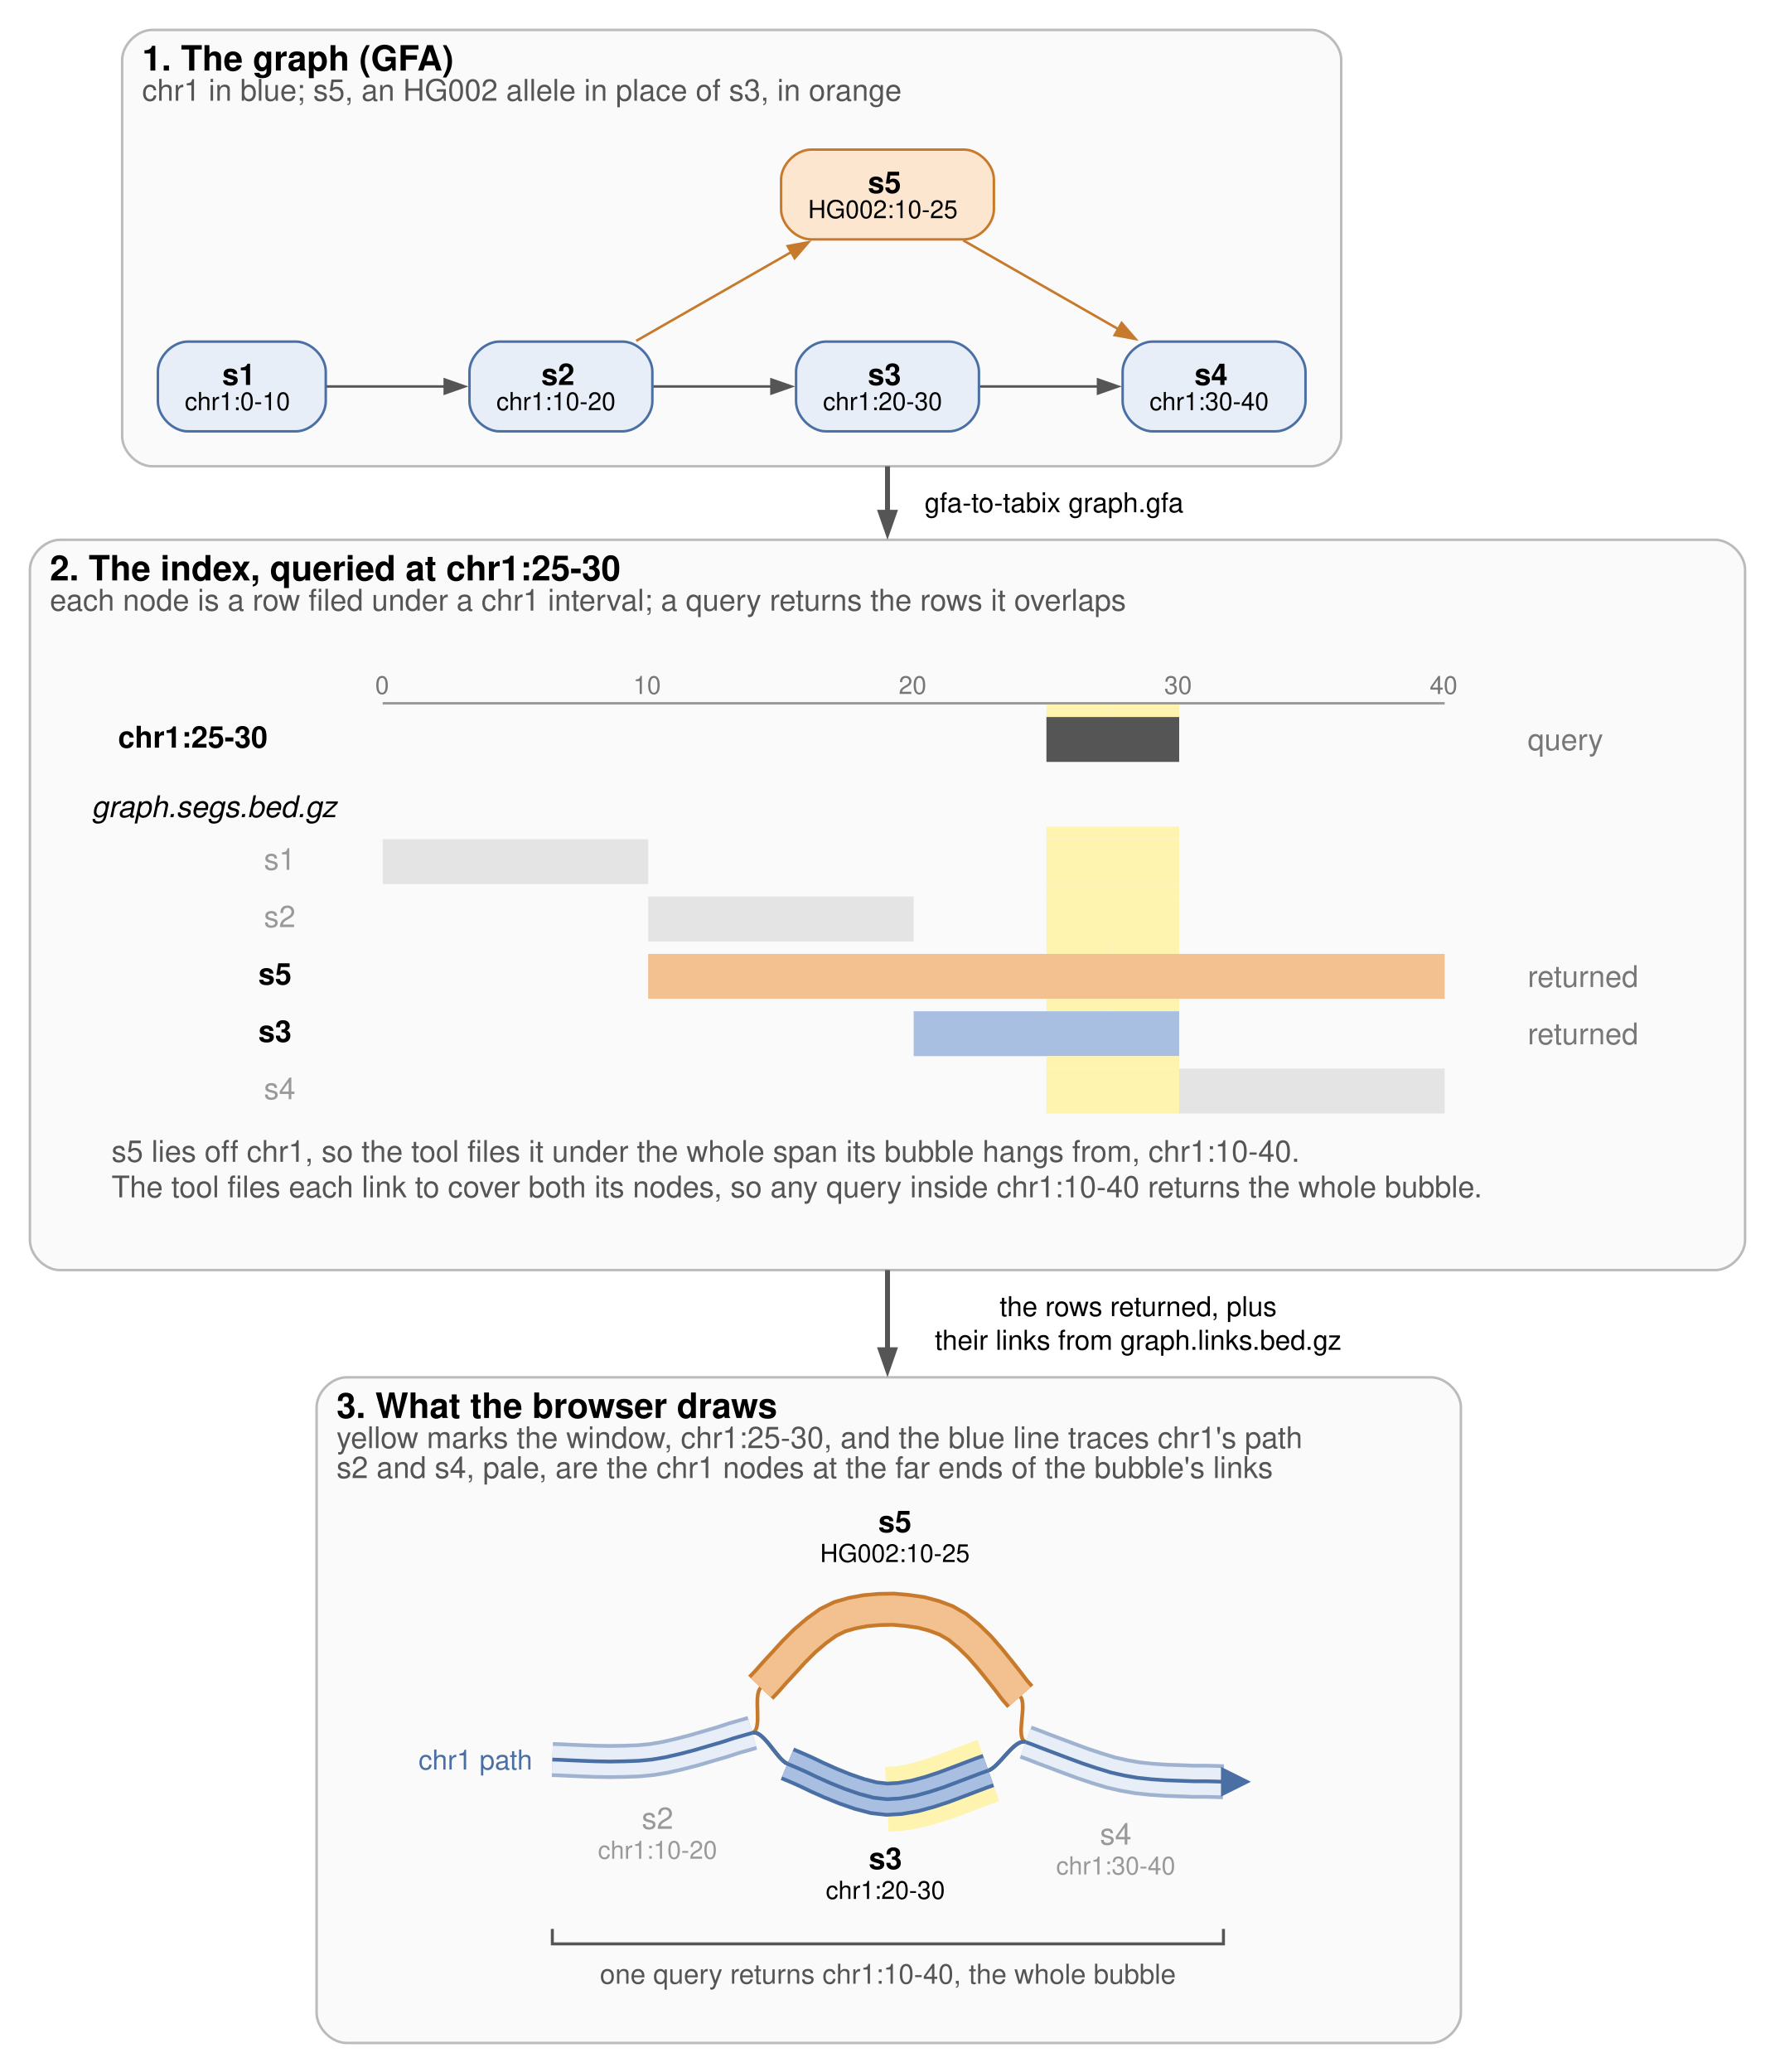
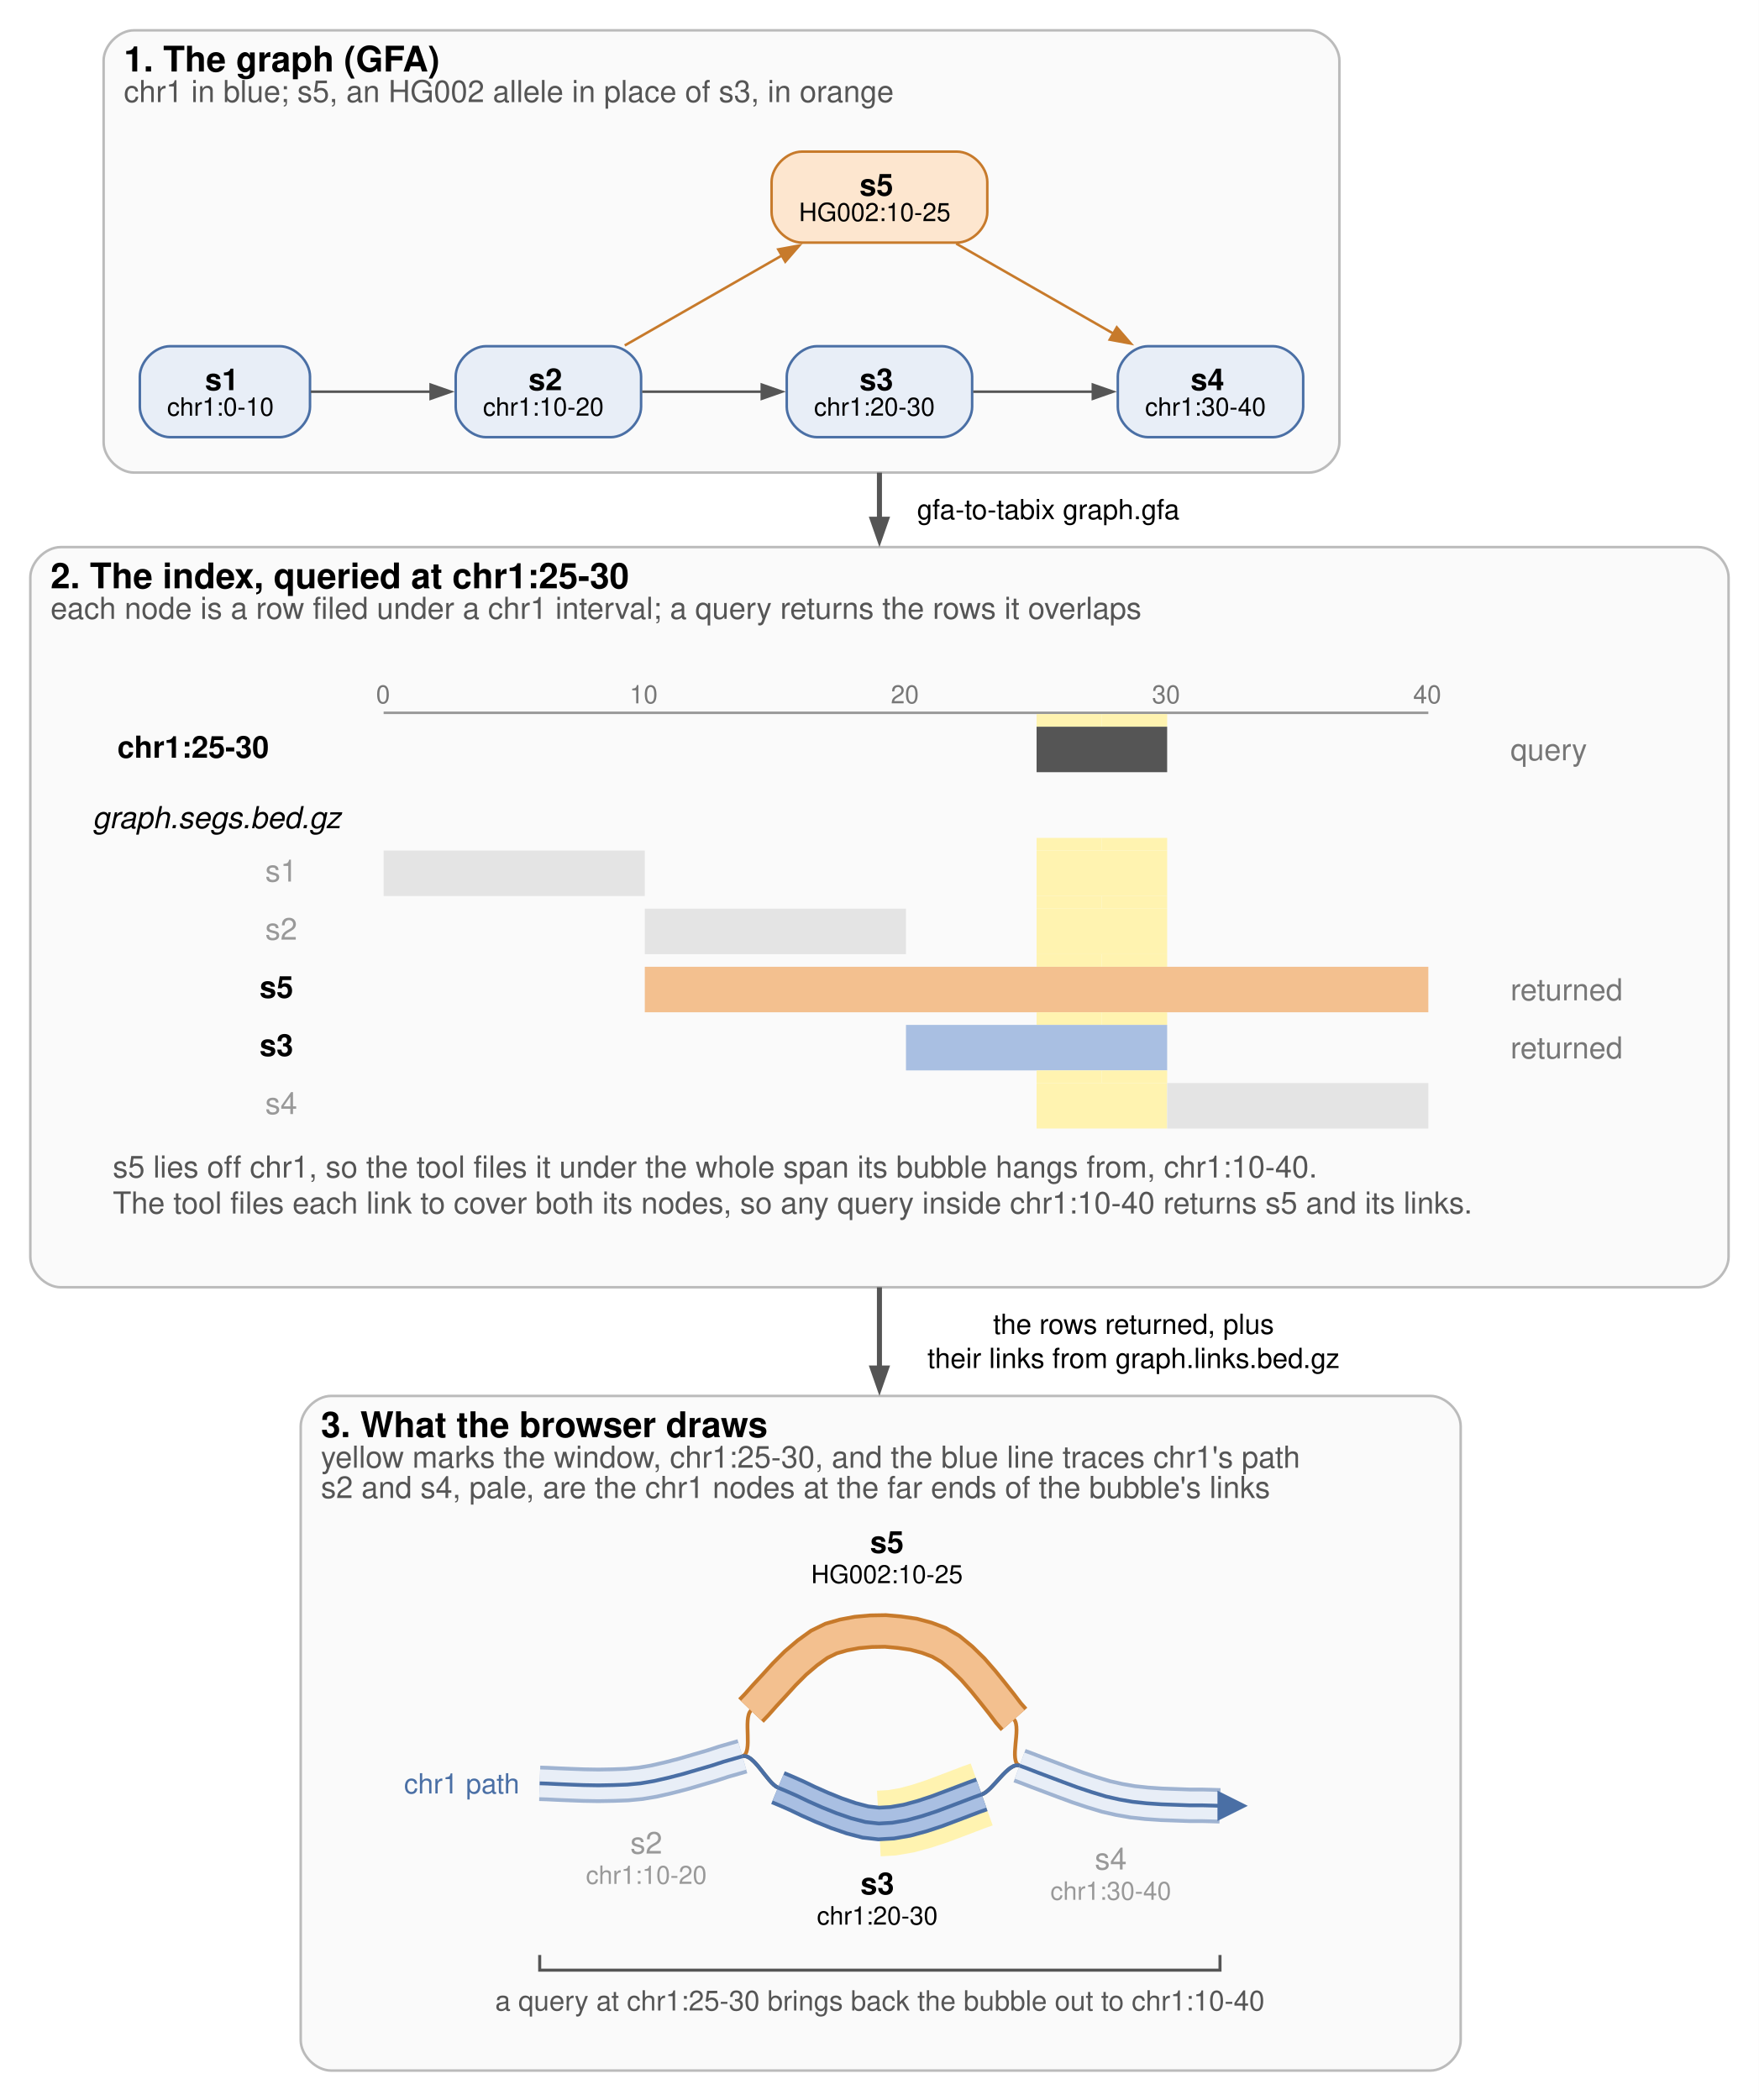
- <svg xmlns="http://www.w3.org/2000/svg" width="712pt" height="831pt" viewBox="0.00 0.00 712.00 831.00">
+ <svg xmlns="http://www.w3.org/2000/svg" width="696pt" height="831pt" viewBox="0.00 0.00 696.00 831.00">
  <g id="graph0" class="graph" transform="scale(1 1) rotate(0) translate(4 827.35)">
-     <polygon fill="white" stroke="none" points="-4,4 -4,-827.35 708,-827.35 708,4 -4,4" />
+     <polygon fill="white" stroke="none" points="-4,4 -4,-827.35 692,-827.35 692,4 -4,4" />
    <g id="clust2" class="cluster">
-       <path fill="#fafafa" stroke="#bbbbbb" d="M57,-640.35C57,-640.35 522,-640.35 522,-640.35 528,-640.35 534,-646.35 534,-652.35 534,-652.35 534,-803.35 534,-803.35 534,-809.35 528,-815.35 522,-815.35 522,-815.35 57,-815.35 57,-815.35 51,-815.35 45,-809.35 45,-803.35 45,-803.35 45,-652.35 45,-652.35 45,-646.35 51,-640.35 57,-640.35" />
-       <text xml:space="preserve" text-anchor="start" x="53" y="-799.05" font-family="Helvetica,sans-Serif" font-weight="bold" font-size="14.00">1. The graph (GFA)</text>
-       <text xml:space="preserve" text-anchor="start" x="53" y="-786.95" font-family="Helvetica,sans-Serif" font-size="12.00" fill="#555555">chr1 in blue; s5, an HG002 allele in place of s3, in orange</text>
+       <path fill="#fafafa" stroke="#bbbbbb" d="M49,-640.35C49,-640.35 514,-640.35 514,-640.35 520,-640.35 526,-646.35 526,-652.35 526,-652.35 526,-803.35 526,-803.35 526,-809.35 520,-815.35 514,-815.35 514,-815.35 49,-815.35 49,-815.35 43,-815.35 37,-809.35 37,-803.35 37,-803.35 37,-652.35 37,-652.35 37,-646.35 43,-640.35 49,-640.35" />
+       <text xml:space="preserve" text-anchor="start" x="45" y="-799.05" font-family="Helvetica,sans-Serif" font-weight="bold" font-size="14.00">1. The graph (GFA)</text>
+       <text xml:space="preserve" text-anchor="start" x="45" y="-786.95" font-family="Helvetica,sans-Serif" font-size="12.00" fill="#555555">chr1 in blue; s5, an HG002 allele in place of s3, in orange</text>
    </g>
    <g id="clust4" class="cluster">
-       <path fill="#fafafa" stroke="#bbbbbb" d="M20,-317.96C20,-317.96 684,-317.96 684,-317.96 690,-317.96 696,-323.96 696,-329.96 696,-329.96 696,-598.85 696,-598.85 696,-604.85 690,-610.85 684,-610.85 684,-610.85 20,-610.85 20,-610.85 14,-610.85 8,-604.85 8,-598.85 8,-598.85 8,-329.96 8,-329.96 8,-323.96 14,-317.96 20,-317.96" />
+       <path fill="#fafafa" stroke="#bbbbbb" d="M20,-317.96C20,-317.96 668,-317.96 668,-317.96 674,-317.96 680,-323.96 680,-329.96 680,-329.96 680,-598.85 680,-598.85 680,-604.85 674,-610.85 668,-610.85 668,-610.85 20,-610.85 20,-610.85 14,-610.85 8,-604.85 8,-598.85 8,-598.85 8,-329.96 8,-329.96 8,-323.96 14,-317.96 20,-317.96" />
      <text xml:space="preserve" text-anchor="start" x="16" y="-594.55" font-family="Helvetica,sans-Serif" font-weight="bold" font-size="14.00">2. The index, queried at chr1:25-30</text>
      <text xml:space="preserve" text-anchor="start" x="16" y="-582.45" font-family="Helvetica,sans-Serif" font-size="12.00" fill="#555555">each node is a row filed under a chr1 interval; a query returns the rows it overlaps</text>
    </g>
    <g id="clust5" class="cluster">
-       <path fill="#fafafa" stroke="#bbbbbb" d="M135,-8C135,-8 570,-8 570,-8 576,-8 582,-14 582,-20 582,-20 582,-262.96 582,-262.96 582,-268.96 576,-274.96 570,-274.96 570,-274.96 135,-274.96 135,-274.96 129,-274.96 123,-268.96 123,-262.96 123,-262.96 123,-20 123,-20 123,-14 129,-8 135,-8" />
-       <text xml:space="preserve" text-anchor="start" x="131" y="-258.66" font-family="Helvetica,sans-Serif" font-weight="bold" font-size="14.00">3. What the browser draws</text>
-       <text xml:space="preserve" text-anchor="start" x="131" y="-246.56" font-family="Helvetica,sans-Serif" font-size="12.00" fill="#555555">yellow marks the window, chr1:25-30, and the blue line traces chr1's path</text>
-       <text xml:space="preserve" text-anchor="start" x="131" y="-234.56" font-family="Helvetica,sans-Serif" font-size="12.00" fill="#555555">s2 and s4, pale, are the chr1 nodes at the far ends of the bubble's links</text>
+       <path fill="#fafafa" stroke="#bbbbbb" d="M127,-8C127,-8 562,-8 562,-8 568,-8 574,-14 574,-20 574,-20 574,-262.96 574,-262.96 574,-268.96 568,-274.96 562,-274.96 562,-274.96 127,-274.96 127,-274.96 121,-274.96 115,-268.96 115,-262.96 115,-262.96 115,-20 115,-20 115,-14 121,-8 127,-8" />
+       <text xml:space="preserve" text-anchor="start" x="123" y="-258.66" font-family="Helvetica,sans-Serif" font-weight="bold" font-size="14.00">3. What the browser draws</text>
+       <text xml:space="preserve" text-anchor="start" x="123" y="-246.56" font-family="Helvetica,sans-Serif" font-size="12.00" fill="#555555">yellow marks the window, chr1:25-30, and the blue line traces chr1's path</text>
+       <text xml:space="preserve" text-anchor="start" x="123" y="-234.56" font-family="Helvetica,sans-Serif" font-size="12.00" fill="#555555">s2 and s4, pale, are the chr1 nodes at the far ends of the bubble's links</text>
    </g>
    <g id="node1" class="node">
-       <path fill="#e8eef7" stroke="#4a6fa5" d="M114.67,-690.35C114.67,-690.35 71.33,-690.35 71.33,-690.35 65.33,-690.35 59.33,-684.35 59.33,-678.35 59.33,-678.35 59.33,-666.35 59.33,-666.35 59.33,-660.35 65.33,-654.35 71.33,-654.35 71.33,-654.35 114.67,-654.35 114.67,-654.35 120.67,-654.35 126.67,-660.35 126.67,-666.35 126.67,-666.35 126.67,-678.35 126.67,-678.35 126.67,-684.35 120.67,-690.35 114.67,-690.35" />
-       <text xml:space="preserve" text-anchor="start" x="85.12" y="-672.95" font-family="Helvetica,sans-Serif" font-weight="bold" font-size="12.00">s1</text>
-       <text xml:space="preserve" text-anchor="start" x="70.12" y="-662.85" font-family="Helvetica,sans-Serif" font-size="10.00">chr1:0-10</text>
+       <path fill="#e8eef7" stroke="#4a6fa5" d="M106.67,-690.35C106.67,-690.35 63.33,-690.35 63.33,-690.35 57.33,-690.35 51.33,-684.35 51.33,-678.35 51.33,-678.35 51.33,-666.35 51.33,-666.35 51.33,-660.35 57.33,-654.35 63.33,-654.35 63.33,-654.35 106.67,-654.35 106.67,-654.35 112.67,-654.35 118.67,-660.35 118.67,-666.35 118.67,-666.35 118.67,-678.35 118.67,-678.35 118.67,-684.35 112.67,-690.35 106.67,-690.35" />
+       <text xml:space="preserve" text-anchor="start" x="77.12" y="-672.95" font-family="Helvetica,sans-Serif" font-weight="bold" font-size="12.00">s1</text>
+       <text xml:space="preserve" text-anchor="start" x="62.12" y="-662.85" font-family="Helvetica,sans-Serif" font-size="10.00">chr1:0-10</text>
    </g>
    <g id="node2" class="node">
-       <path fill="#e8eef7" stroke="#4a6fa5" d="M245.68,-690.35C245.68,-690.35 196.32,-690.35 196.32,-690.35 190.32,-690.35 184.32,-684.35 184.32,-678.35 184.32,-678.35 184.32,-666.35 184.32,-666.35 184.32,-660.35 190.32,-654.35 196.32,-654.35 196.32,-654.35 245.68,-654.35 245.68,-654.35 251.68,-654.35 257.68,-660.35 257.68,-666.35 257.68,-666.35 257.68,-678.35 257.68,-678.35 257.68,-684.35 251.68,-690.35 245.68,-690.35" />
-       <text xml:space="preserve" text-anchor="start" x="213.12" y="-672.95" font-family="Helvetica,sans-Serif" font-weight="bold" font-size="12.00">s2</text>
-       <text xml:space="preserve" text-anchor="start" x="195.12" y="-662.85" font-family="Helvetica,sans-Serif" font-size="10.00">chr1:10-20</text>
+       <path fill="#e8eef7" stroke="#4a6fa5" d="M237.68,-690.35C237.68,-690.35 188.32,-690.35 188.32,-690.35 182.32,-690.35 176.32,-684.35 176.32,-678.35 176.32,-678.35 176.32,-666.35 176.32,-666.35 176.32,-660.35 182.32,-654.35 188.32,-654.35 188.32,-654.35 237.68,-654.35 237.68,-654.35 243.68,-654.35 249.68,-660.35 249.68,-666.35 249.68,-666.35 249.68,-678.35 249.68,-678.35 249.68,-684.35 243.68,-690.35 237.68,-690.35" />
+       <text xml:space="preserve" text-anchor="start" x="205.12" y="-672.95" font-family="Helvetica,sans-Serif" font-weight="bold" font-size="12.00">s2</text>
+       <text xml:space="preserve" text-anchor="start" x="187.12" y="-662.85" font-family="Helvetica,sans-Serif" font-size="10.00">chr1:10-20</text>
    </g>
    <g id="edge1" class="edge">
-       <path fill="none" stroke="#555555" d="M127,-672.35C142.86,-672.35 158.72,-672.35 174.58,-672.35" />
-       <polygon fill="#555555" stroke="#555555" points="174.4,-675.15 182.4,-672.35 174.4,-669.55 174.4,-675.15" />
+       <path fill="none" stroke="#555555" d="M119,-672.35C134.86,-672.35 150.72,-672.35 166.58,-672.35" />
+       <polygon fill="#555555" stroke="#555555" points="166.4,-675.15 174.4,-672.35 166.4,-669.55 166.4,-675.15" />
    </g>
    <g id="node3" class="node">
-       <path fill="#e8eef7" stroke="#4a6fa5" d="M376.68,-690.35C376.68,-690.35 327.32,-690.35 327.32,-690.35 321.32,-690.35 315.32,-684.35 315.32,-678.35 315.32,-678.35 315.32,-666.35 315.32,-666.35 315.32,-660.35 321.32,-654.35 327.32,-654.35 327.32,-654.35 376.68,-654.35 376.68,-654.35 382.68,-654.35 388.68,-660.35 388.68,-666.35 388.68,-666.35 388.68,-678.35 388.68,-678.35 388.68,-684.35 382.68,-690.35 376.68,-690.35" />
-       <text xml:space="preserve" text-anchor="start" x="344.12" y="-672.95" font-family="Helvetica,sans-Serif" font-weight="bold" font-size="12.00">s3</text>
-       <text xml:space="preserve" text-anchor="start" x="326.12" y="-662.85" font-family="Helvetica,sans-Serif" font-size="10.00">chr1:20-30</text>
+       <path fill="#e8eef7" stroke="#4a6fa5" d="M368.68,-690.35C368.68,-690.35 319.32,-690.35 319.32,-690.35 313.32,-690.35 307.32,-684.35 307.32,-678.35 307.32,-678.35 307.32,-666.35 307.32,-666.35 307.32,-660.35 313.32,-654.35 319.32,-654.35 319.32,-654.35 368.68,-654.35 368.68,-654.35 374.68,-654.35 380.68,-660.35 380.68,-666.35 380.68,-666.35 380.68,-678.35 380.68,-678.35 380.68,-684.35 374.68,-690.35 368.68,-690.35" />
+       <text xml:space="preserve" text-anchor="start" x="336.12" y="-672.95" font-family="Helvetica,sans-Serif" font-weight="bold" font-size="12.00">s3</text>
+       <text xml:space="preserve" text-anchor="start" x="318.12" y="-662.85" font-family="Helvetica,sans-Serif" font-size="10.00">chr1:20-30</text>
    </g>
    <g id="edge2" class="edge">
-       <path fill="none" stroke="#555555" d="M258.1,-672.35C273.94,-672.35 289.78,-672.35 305.63,-672.35" />
-       <polygon fill="#555555" stroke="#555555" points="305.44,-675.15 313.44,-672.35 305.44,-669.55 305.44,-675.15" />
+       <path fill="none" stroke="#555555" d="M250.1,-672.35C265.94,-672.35 281.78,-672.35 297.63,-672.35" />
+       <polygon fill="#555555" stroke="#555555" points="297.44,-675.15 305.44,-672.35 297.44,-669.55 297.44,-675.15" />
    </g>
    <g id="node5" class="node">
-       <path fill="#fde6cf" stroke="#c77a2b" d="M382.68,-767.35C382.68,-767.35 321.32,-767.35 321.32,-767.35 315.32,-767.35 309.32,-761.35 309.32,-755.35 309.32,-755.35 309.32,-743.35 309.32,-743.35 309.32,-737.35 315.32,-731.35 321.32,-731.35 321.32,-731.35 382.68,-731.35 382.68,-731.35 388.68,-731.35 394.68,-737.35 394.68,-743.35 394.68,-743.35 394.68,-755.35 394.68,-755.35 394.68,-761.35 388.68,-767.35 382.68,-767.35" />
-       <text xml:space="preserve" text-anchor="start" x="344.12" y="-749.95" font-family="Helvetica,sans-Serif" font-weight="bold" font-size="12.00">s5</text>
-       <text xml:space="preserve" text-anchor="start" x="320.12" y="-739.85" font-family="Helvetica,sans-Serif" font-size="10.00">HG002:10-25</text>
+       <path fill="#fde6cf" stroke="#c77a2b" d="M374.68,-767.35C374.68,-767.35 313.32,-767.35 313.32,-767.35 307.32,-767.35 301.32,-761.35 301.32,-755.35 301.32,-755.35 301.32,-743.35 301.32,-743.35 301.32,-737.35 307.32,-731.35 313.32,-731.35 313.32,-731.35 374.68,-731.35 374.68,-731.35 380.68,-731.35 386.68,-737.35 386.68,-743.35 386.68,-743.35 386.68,-755.35 386.68,-755.35 386.68,-761.35 380.68,-767.35 374.68,-767.35" />
+       <text xml:space="preserve" text-anchor="start" x="336.12" y="-749.95" font-family="Helvetica,sans-Serif" font-weight="bold" font-size="12.00">s5</text>
+       <text xml:space="preserve" text-anchor="start" x="312.12" y="-739.85" font-family="Helvetica,sans-Serif" font-size="10.00">HG002:10-25</text>
    </g>
    <g id="edge3" class="edge">
-       <path fill="none" stroke="#c77a2b" d="M251.22,-690.65C269.7,-701.23 293.54,-714.88 313.38,-726.24" />
-       <polygon fill="#c77a2b" stroke="#c77a2b" points="311.97,-728.66 320.3,-730.2 314.75,-723.8 311.97,-728.66" />
+       <path fill="none" stroke="#c77a2b" d="M243.22,-690.65C261.7,-701.23 285.54,-714.88 305.38,-726.24" />
+       <polygon fill="#c77a2b" stroke="#c77a2b" points="303.97,-728.66 312.3,-730.2 306.75,-723.8 303.97,-728.66" />
    </g>
    <g id="node4" class="node">
-       <path fill="#e8eef7" stroke="#4a6fa5" d="M507.67,-690.35C507.67,-690.35 458.32,-690.35 458.32,-690.35 452.32,-690.35 446.32,-684.35 446.32,-678.35 446.32,-678.35 446.32,-666.35 446.32,-666.35 446.32,-660.35 452.32,-654.35 458.32,-654.35 458.32,-654.35 507.67,-654.35 507.67,-654.35 513.67,-654.35 519.67,-660.35 519.67,-666.35 519.67,-666.35 519.67,-678.35 519.67,-678.35 519.67,-684.35 513.67,-690.35 507.67,-690.35" />
-       <text xml:space="preserve" text-anchor="start" x="475.12" y="-672.95" font-family="Helvetica,sans-Serif" font-weight="bold" font-size="12.00">s4</text>
-       <text xml:space="preserve" text-anchor="start" x="457.12" y="-662.85" font-family="Helvetica,sans-Serif" font-size="10.00">chr1:30-40</text>
+       <path fill="#e8eef7" stroke="#4a6fa5" d="M499.68,-690.35C499.68,-690.35 450.32,-690.35 450.32,-690.35 444.32,-690.35 438.32,-684.35 438.32,-678.35 438.32,-678.35 438.32,-666.35 438.32,-666.35 438.32,-660.35 444.32,-654.35 450.32,-654.35 450.32,-654.35 499.68,-654.35 499.68,-654.35 505.68,-654.35 511.68,-660.35 511.68,-666.35 511.68,-666.35 511.68,-678.35 511.68,-678.35 511.68,-684.35 505.68,-690.35 499.68,-690.35" />
+       <text xml:space="preserve" text-anchor="start" x="467.12" y="-672.95" font-family="Helvetica,sans-Serif" font-weight="bold" font-size="12.00">s4</text>
+       <text xml:space="preserve" text-anchor="start" x="449.12" y="-662.85" font-family="Helvetica,sans-Serif" font-size="10.00">chr1:30-40</text>
    </g>
    <g id="edge4" class="edge">
-       <path fill="none" stroke="#555555" d="M389.1,-672.35C404.94,-672.35 420.78,-672.35 436.63,-672.35" />
-       <polygon fill="#555555" stroke="#555555" points="436.44,-675.15 444.44,-672.35 436.44,-669.55 436.44,-675.15" />
+       <path fill="none" stroke="#555555" d="M381.1,-672.35C396.94,-672.35 412.78,-672.35 428.63,-672.35" />
+       <polygon fill="#555555" stroke="#555555" points="428.44,-675.15 436.44,-672.35 428.44,-669.55 428.44,-675.15" />
    </g>
    <g id="node6" class="node">
-       <text xml:space="preserve" text-anchor="start" x="146.5" y="-549.03" font-family="Helvetica,sans-Serif" font-size="10.00" fill="#777777">0</text>
-       <text xml:space="preserve" text-anchor="start" x="250" y="-549.03" font-family="Helvetica,sans-Serif" font-size="10.00" fill="#777777">10</text>
-       <text xml:space="preserve" text-anchor="start" x="356.5" y="-549.03" font-family="Helvetica,sans-Serif" font-size="10.00" fill="#777777">20</text>
-       <text xml:space="preserve" text-anchor="start" x="463" y="-549.03" font-family="Helvetica,sans-Serif" font-size="10.00" fill="#777777">30</text>
-       <text xml:space="preserve" text-anchor="start" x="569.5" y="-549.03" font-family="Helvetica,sans-Serif" font-size="10.00" fill="#777777">40</text>
-       <polygon fill="#999999" stroke="none" points="149.5,-544.78 149.5,-545.78 575.5,-545.78 575.5,-544.78 149.5,-544.78" />
-       <polygon fill="#fff3b0" stroke="none" points="415.75,-539.78 415.75,-544.78 442.38,-544.78 442.38,-539.78 415.75,-539.78" />
-       <polygon fill="#fff3b0" stroke="none" points="442.38,-539.78 442.38,-544.78 469,-544.78 469,-539.78 442.38,-539.78" />
-       <text xml:space="preserve" text-anchor="start" x="43.38" y="-527.5" font-family="Helvetica,sans-Serif" font-weight="bold" font-size="12.00">chr1:25-30</text>
-       <text xml:space="preserve" text-anchor="start" x="115.38" y="-527.5" font-family="Helvetica,sans-Serif" font-size="12.00">  </text>
-       <polygon fill="#555555" stroke="none" points="415.75,-521.78 415.75,-539.78 469,-539.78 469,-521.78 415.75,-521.78" />
-       <text xml:space="preserve" text-anchor="start" x="602.12" y="-526.5" font-family="Helvetica,sans-Serif" font-size="12.00" fill="#777777">  query</text>
-       <text xml:space="preserve" text-anchor="start" x="32.75" y="-499.63" font-family="Helvetica,sans-Serif" font-style="italic" font-size="12.00">graph.segs.bed.gz</text>
-       <polygon fill="#fff3b0" stroke="none" points="415.75,-490.78 415.75,-495.78 442.38,-495.78 442.38,-490.78 415.75,-490.78" />
-       <polygon fill="#fff3b0" stroke="none" points="442.38,-490.78 442.38,-495.78 469,-495.78 469,-490.78 442.38,-490.78" />
-       <text xml:space="preserve" text-anchor="start" x="101.88" y="-478.51" font-family="Helvetica,sans-Serif" font-size="12.00" fill="#999999">s1</text>
-       <text xml:space="preserve" text-anchor="start" x="115.38" y="-478.51" font-family="Helvetica,sans-Serif" font-size="12.00">  </text>
-       <polygon fill="#e4e4e4" stroke="none" points="149.5,-472.78 149.5,-490.78 256,-490.78 256,-472.78 149.5,-472.78" />
-       <polygon fill="#fff3b0" stroke="none" points="415.75,-472.78 415.75,-490.78 469,-490.78 469,-472.78 415.75,-472.78" />
-       <polygon fill="#fff3b0" stroke="none" points="415.75,-467.78 415.75,-472.78 442.38,-472.78 442.38,-467.78 415.75,-467.78" />
-       <polygon fill="#fff3b0" stroke="none" points="442.38,-467.78 442.38,-472.78 469,-472.78 469,-467.78 442.38,-467.78" />
-       <text xml:space="preserve" text-anchor="start" x="101.88" y="-455.51" font-family="Helvetica,sans-Serif" font-size="12.00" fill="#999999">s2</text>
-       <text xml:space="preserve" text-anchor="start" x="115.38" y="-455.51" font-family="Helvetica,sans-Serif" font-size="12.00">  </text>
-       <polygon fill="#e4e4e4" stroke="none" points="256,-449.78 256,-467.78 362.5,-467.78 362.5,-449.78 256,-449.78" />
-       <polygon fill="#fff3b0" stroke="none" points="415.75,-449.78 415.75,-467.78 469,-467.78 469,-449.78 415.75,-449.78" />
-       <polygon fill="#fff3b0" stroke="none" points="415.75,-444.78 415.75,-449.78 442.38,-449.78 442.38,-444.78 415.75,-444.78" />
-       <polygon fill="#fff3b0" stroke="none" points="442.38,-444.78 442.38,-449.78 469,-449.78 469,-444.78 442.38,-444.78" />
-       <text xml:space="preserve" text-anchor="start" x="99.62" y="-432.51" font-family="Helvetica,sans-Serif" font-weight="bold" font-size="12.00">s5</text>
-       <text xml:space="preserve" text-anchor="start" x="115.38" y="-432.51" font-family="Helvetica,sans-Serif" font-size="12.00">  </text>
-       <polygon fill="#f3c08f" stroke="none" points="256,-426.78 256,-444.78 575.5,-444.78 575.5,-426.78 256,-426.78" />
-       <text xml:space="preserve" text-anchor="start" x="602.12" y="-431.51" font-family="Helvetica,sans-Serif" font-size="12.00" fill="#777777">  returned</text>
-       <polygon fill="#fff3b0" stroke="none" points="415.75,-421.78 415.75,-426.78 442.38,-426.78 442.38,-421.78 415.75,-421.78" />
-       <polygon fill="#fff3b0" stroke="none" points="442.38,-421.78 442.38,-426.78 469,-426.78 469,-421.78 442.38,-421.78" />
-       <text xml:space="preserve" text-anchor="start" x="99.62" y="-409.51" font-family="Helvetica,sans-Serif" font-weight="bold" font-size="12.00">s3</text>
-       <text xml:space="preserve" text-anchor="start" x="115.38" y="-409.51" font-family="Helvetica,sans-Serif" font-size="12.00">  </text>
-       <polygon fill="#a9bfe2" stroke="none" points="362.5,-403.78 362.5,-421.78 469,-421.78 469,-403.78 362.5,-403.78" />
-       <text xml:space="preserve" text-anchor="start" x="602.12" y="-408.51" font-family="Helvetica,sans-Serif" font-size="12.00" fill="#777777">  returned</text>
-       <polygon fill="#fff3b0" stroke="none" points="415.75,-398.78 415.75,-403.78 442.38,-403.78 442.38,-398.78 415.75,-398.78" />
-       <polygon fill="#fff3b0" stroke="none" points="442.38,-398.78 442.38,-403.78 469,-403.78 469,-398.78 442.38,-398.78" />
-       <text xml:space="preserve" text-anchor="start" x="101.88" y="-386.51" font-family="Helvetica,sans-Serif" font-size="12.00" fill="#999999">s4</text>
-       <text xml:space="preserve" text-anchor="start" x="115.38" y="-386.51" font-family="Helvetica,sans-Serif" font-size="12.00">  </text>
-       <polygon fill="#fff3b0" stroke="none" points="415.75,-380.78 415.75,-398.78 469,-398.78 469,-380.78 415.75,-380.78" />
-       <polygon fill="#e4e4e4" stroke="none" points="469,-380.78 469,-398.78 575.5,-398.78 575.5,-380.78 469,-380.78" />
-       <text xml:space="preserve" text-anchor="start" x="40.75" y="-361.38" font-family="Helvetica,sans-Serif" font-size="12.00" fill="#555555">s5 lies off chr1, so the tool files it under the whole span its bubble hangs from, chr1:10-40.</text>
-       <text xml:space="preserve" text-anchor="start" x="40.75" y="-347.13" font-family="Helvetica,sans-Serif" font-size="12.00" fill="#555555">The tool files each link to cover both its nodes, so any query inside chr1:10-40 returns the whole bubble.</text>
+       <text xml:space="preserve" text-anchor="start" x="144.8" y="-549.03" font-family="Helvetica,sans-Serif" font-size="10.00" fill="#777777">0</text>
+       <text xml:space="preserve" text-anchor="start" x="245.15" y="-549.03" font-family="Helvetica,sans-Serif" font-size="10.00" fill="#777777">10</text>
+       <text xml:space="preserve" text-anchor="start" x="348.5" y="-549.03" font-family="Helvetica,sans-Serif" font-size="10.00" fill="#777777">20</text>
+       <text xml:space="preserve" text-anchor="start" x="451.85" y="-549.03" font-family="Helvetica,sans-Serif" font-size="10.00" fill="#777777">30</text>
+       <text xml:space="preserve" text-anchor="start" x="555.2" y="-549.03" font-family="Helvetica,sans-Serif" font-size="10.00" fill="#777777">40</text>
+       <polygon fill="#999999" stroke="none" points="147.8,-544.78 147.8,-545.78 561.2,-545.78 561.2,-544.78 147.8,-544.78" />
+       <polygon fill="#fff3b0" stroke="none" points="406.18,-539.78 406.18,-544.78 432.01,-544.78 432.01,-539.78 406.18,-539.78" />
+       <polygon fill="#fff3b0" stroke="none" points="432.01,-539.78 432.01,-544.78 457.85,-544.78 457.85,-539.78 432.01,-539.78" />
+       <text xml:space="preserve" text-anchor="start" x="42.46" y="-527.5" font-family="Helvetica,sans-Serif" font-weight="bold" font-size="12.00">chr1:25-30</text>
+       <text xml:space="preserve" text-anchor="start" x="114.46" y="-527.5" font-family="Helvetica,sans-Serif" font-size="12.00">  </text>
+       <polygon fill="#555555" stroke="none" points="406.18,-521.78 406.18,-539.78 457.85,-539.78 457.85,-521.78 406.18,-521.78" />
+       <text xml:space="preserve" text-anchor="start" x="587.04" y="-526.5" font-family="Helvetica,sans-Serif" font-size="12.00" fill="#777777">  query</text>
+       <text xml:space="preserve" text-anchor="start" x="32.63" y="-499.63" font-family="Helvetica,sans-Serif" font-style="italic" font-size="12.00">graph.segs.bed.gz</text>
+       <polygon fill="#fff3b0" stroke="none" points="406.18,-490.78 406.18,-495.78 432.01,-495.78 432.01,-490.78 406.18,-490.78" />
+       <polygon fill="#fff3b0" stroke="none" points="432.01,-490.78 432.01,-495.78 457.85,-495.78 457.85,-490.78 432.01,-490.78" />
+       <text xml:space="preserve" text-anchor="start" x="100.96" y="-478.51" font-family="Helvetica,sans-Serif" font-size="12.00" fill="#999999">s1</text>
+       <text xml:space="preserve" text-anchor="start" x="114.46" y="-478.51" font-family="Helvetica,sans-Serif" font-size="12.00">  </text>
+       <polygon fill="#e4e4e4" stroke="none" points="147.8,-472.78 147.8,-490.78 251.15,-490.78 251.15,-472.78 147.8,-472.78" />
+       <polygon fill="#fff3b0" stroke="none" points="406.18,-472.78 406.18,-490.78 457.85,-490.78 457.85,-472.78 406.18,-472.78" />
+       <polygon fill="#fff3b0" stroke="none" points="406.18,-467.78 406.18,-472.78 432.01,-472.78 432.01,-467.78 406.18,-467.78" />
+       <polygon fill="#fff3b0" stroke="none" points="432.01,-467.78 432.01,-472.78 457.85,-472.78 457.85,-467.78 432.01,-467.78" />
+       <text xml:space="preserve" text-anchor="start" x="100.96" y="-455.51" font-family="Helvetica,sans-Serif" font-size="12.00" fill="#999999">s2</text>
+       <text xml:space="preserve" text-anchor="start" x="114.46" y="-455.51" font-family="Helvetica,sans-Serif" font-size="12.00">  </text>
+       <polygon fill="#e4e4e4" stroke="none" points="251.15,-449.78 251.15,-467.78 354.5,-467.78 354.5,-449.78 251.15,-449.78" />
+       <polygon fill="#fff3b0" stroke="none" points="406.18,-449.78 406.18,-467.78 457.85,-467.78 457.85,-449.78 406.18,-449.78" />
+       <polygon fill="#fff3b0" stroke="none" points="406.18,-444.78 406.18,-449.78 432.01,-449.78 432.01,-444.78 406.18,-444.78" />
+       <polygon fill="#fff3b0" stroke="none" points="432.01,-444.78 432.01,-449.78 457.85,-449.78 457.85,-444.78 432.01,-444.78" />
+       <text xml:space="preserve" text-anchor="start" x="98.71" y="-432.51" font-family="Helvetica,sans-Serif" font-weight="bold" font-size="12.00">s5</text>
+       <text xml:space="preserve" text-anchor="start" x="114.46" y="-432.51" font-family="Helvetica,sans-Serif" font-size="12.00">  </text>
+       <polygon fill="#f3c08f" stroke="none" points="251.15,-426.78 251.15,-444.78 561.2,-444.78 561.2,-426.78 251.15,-426.78" />
+       <text xml:space="preserve" text-anchor="start" x="587.04" y="-431.51" font-family="Helvetica,sans-Serif" font-size="12.00" fill="#777777">  returned</text>
+       <polygon fill="#fff3b0" stroke="none" points="406.18,-421.78 406.18,-426.78 432.01,-426.78 432.01,-421.78 406.18,-421.78" />
+       <polygon fill="#fff3b0" stroke="none" points="432.01,-421.78 432.01,-426.78 457.85,-426.78 457.85,-421.78 432.01,-421.78" />
+       <text xml:space="preserve" text-anchor="start" x="98.71" y="-409.51" font-family="Helvetica,sans-Serif" font-weight="bold" font-size="12.00">s3</text>
+       <text xml:space="preserve" text-anchor="start" x="114.46" y="-409.51" font-family="Helvetica,sans-Serif" font-size="12.00">  </text>
+       <polygon fill="#a9bfe2" stroke="none" points="354.5,-403.78 354.5,-421.78 457.85,-421.78 457.85,-403.78 354.5,-403.78" />
+       <text xml:space="preserve" text-anchor="start" x="587.04" y="-408.51" font-family="Helvetica,sans-Serif" font-size="12.00" fill="#777777">  returned</text>
+       <polygon fill="#fff3b0" stroke="none" points="406.18,-398.78 406.18,-403.78 432.01,-403.78 432.01,-398.78 406.18,-398.78" />
+       <polygon fill="#fff3b0" stroke="none" points="432.01,-398.78 432.01,-403.78 457.85,-403.78 457.85,-398.78 432.01,-398.78" />
+       <text xml:space="preserve" text-anchor="start" x="100.96" y="-386.51" font-family="Helvetica,sans-Serif" font-size="12.00" fill="#999999">s4</text>
+       <text xml:space="preserve" text-anchor="start" x="114.46" y="-386.51" font-family="Helvetica,sans-Serif" font-size="12.00">  </text>
+       <polygon fill="#fff3b0" stroke="none" points="406.18,-380.78 406.18,-398.78 457.85,-398.78 457.85,-380.78 406.18,-380.78" />
+       <polygon fill="#e4e4e4" stroke="none" points="457.85,-380.78 457.85,-398.78 561.2,-398.78 561.2,-380.78 457.85,-380.78" />
+       <text xml:space="preserve" text-anchor="start" x="40.63" y="-361.38" font-family="Helvetica,sans-Serif" font-size="12.00" fill="#555555">s5 lies off chr1, so the tool files it under the whole span its bubble hangs from, chr1:10-40.</text>
+       <text xml:space="preserve" text-anchor="start" x="40.63" y="-347.13" font-family="Helvetica,sans-Serif" font-size="12.00" fill="#555555">The tool files each link to cover both its nodes, so any query inside chr1:10-40 returns s5 and its links.</text>
    </g>
    <g id="edge7" class="edge">
-       <path fill="none" stroke="#555555" stroke-width="2" d="M352,-640.35C352,-634.69 352,-628.44 352,-621.76" />
-       <polygon fill="#555555" stroke="#555555" stroke-width="2" points="354.8,-621.87 352,-613.87 349.2,-621.87 354.8,-621.87" />
-       <text xml:space="preserve" text-anchor="middle" x="415.75" y="-621.9" font-family="Helvetica,sans-Serif" font-size="11.00">  gfa-to-tabix graph.gfa</text>
+       <path fill="none" stroke="#555555" stroke-width="2" d="M344,-640.35C344,-634.69 344,-628.44 344,-621.76" />
+       <polygon fill="#555555" stroke="#555555" stroke-width="2" points="346.8,-621.87 344,-613.87 341.2,-621.87 346.8,-621.87" />
+       <text xml:space="preserve" text-anchor="middle" x="407.75" y="-621.9" font-family="Helvetica,sans-Serif" font-size="11.00">  gfa-to-tabix graph.gfa</text>
    </g>
    <g id="edge5" class="edge">
-       <path fill="none" stroke="#c77a2b" d="M382.38,-730.95C400.9,-720.35 424.74,-706.71 444.56,-695.36" />
-       <polygon fill="#c77a2b" stroke="#c77a2b" points="445.92,-697.81 451.47,-691.4 443.13,-692.95 445.92,-697.81" />
+       <path fill="none" stroke="#c77a2b" d="M374.38,-730.95C392.9,-720.35 416.74,-706.71 436.56,-695.36" />
+       <polygon fill="#c77a2b" stroke="#c77a2b" points="437.92,-697.81 443.47,-691.4 435.13,-692.95 437.92,-697.81" />
    </g>
    <g id="node7" class="node">
-       <polygon fill="none" stroke="none" points="542.44,-214.96 161.56,-214.96 161.56,-22 542.44,-22 542.44,-214.96" />
+       <polygon fill="none" stroke="none" points="534.44,-214.96 153.56,-214.96 153.56,-22 534.44,-22 534.44,-214.96" />
    </g>
-     <g transform="translate(161.56,-214.96)">
+     <g transform="translate(153.56,-214.96)">
      <path d="M190.2,109.2 L195.5,108.9 L201.3,107.9 L207.2,106.3 L213.0,104.4 L218.6,102.3 L223.6,100.4 L227.8,98.8 L230.9,97.7" fill="none" stroke="#fff3b0" stroke-width="26" />
      <path d="M136.2,82.6 C140.7,81.3 146.0,93.2 150.3,95.0" fill="none" stroke="#555555" stroke-width="1.5" />
      <path d="M136.2,82.6 C140.6,81.3 136.3,67.7 139.6,64.5" fill="none" stroke="#c77a2b" stroke-width="1.5" />
      <path d="M230.9,97.7 C235.4,96.2 241.4,84.7 245.9,86.3" fill="none" stroke="#555555" stroke-width="1.5" />
      <path d="M243.7,68.0 C246.7,71.5 241.5,84.7 245.9,86.3" fill="none" stroke="#c77a2b" stroke-width="1.5" />
      <path d="M139.6,64.5 L141.9,62.1 L145.0,58.6 L148.7,54.6 L152.8,50.1 L157.2,45.7 L161.9,41.7 L166.6,38.3 L171.3,36.0 L176.2,34.6 L181.5,33.6 L187.1,33.1 L192.8,33.0 L198.4,33.5 L204.0,34.3 L209.2,35.7 L214.0,37.5 L218.5,40.1 L223.0,43.8 L227.4,48.1 L231.5,52.8 L235.3,57.5 L238.7,61.8 L241.5,65.5 L243.7,68.0" fill="none" stroke="#c77a2b" stroke-width="14" />
      <path d="M139.6,64.5 L141.9,62.1 L145.0,58.6 L148.7,54.6 L152.8,50.1 L157.2,45.7 L161.9,41.7 L166.6,38.3 L171.3,36.0 L176.2,34.6 L181.5,33.6 L187.1,33.1 L192.8,33.0 L198.4,33.5 L204.0,34.3 L209.2,35.7 L214.0,37.5 L218.5,40.1 L223.0,43.8 L227.4,48.1 L231.5,52.8 L235.3,57.5 L238.7,61.8 L241.5,65.5 L243.7,68.0" fill="none" stroke="#f3c08f" stroke-width="11" />
      <text x="193.4" y="2.1" text-anchor="middle" font-family="Helvetica,sans-Serif" font-size="12" font-weight="bold">s5</text>
      <text x="193.4" y="14.1" text-anchor="middle" font-family="Helvetica,sans-Serif" font-size="10">HG002:10-25</text>
      <path d="M150.3,95.0 L153.4,96.3 L157.5,98.1 L162.3,100.4 L167.7,102.8 L173.4,105.1 L179.2,107.1 L184.9,108.6 L190.2,109.2 L195.5,108.9 L201.3,107.9 L207.2,106.3 L213.0,104.4 L218.6,102.3 L223.6,100.4 L227.8,98.8 L230.9,97.7" fill="none" stroke="#4a6fa5" stroke-width="14" />
      <path d="M150.3,95.0 L153.4,96.3 L157.5,98.1 L162.3,100.4 L167.7,102.8 L173.4,105.1 L179.2,107.1 L184.9,108.6 L190.2,109.2 L195.5,108.9 L201.3,107.9 L207.2,106.3 L213.0,104.4 L218.6,102.3 L223.6,100.4 L227.8,98.8 L230.9,97.7" fill="none" stroke="#a9bfe2" stroke-width="11" />
      <text x="189.6" y="137.2" text-anchor="middle" font-family="Helvetica,sans-Serif" font-size="12" font-weight="bold">s3</text>
      <text x="189.6" y="149.2" text-anchor="middle" font-family="Helvetica,sans-Serif" font-size="10">chr1:20-30</text>
      <path d="M56.0,93.3 L59.1,93.4 L63.2,93.6 L68.0,93.8 L73.4,94.0 L79.2,94.1 L85.0,94.0 L90.6,93.8 L95.9,93.3 L101.2,92.4 L106.9,91.1 L112.7,89.6 L118.5,87.9 L124.0,86.3 L128.9,84.7 L133.1,83.5 L136.2,82.6" fill="none" stroke="#9fb3d1" stroke-width="14" />
      <path d="M56.0,93.3 L59.1,93.4 L63.2,93.6 L68.0,93.8 L73.4,94.0 L79.2,94.1 L85.0,94.0 L90.6,93.8 L95.9,93.3 L101.2,92.4 L106.9,91.1 L112.7,89.6 L118.5,87.9 L124.0,86.3 L128.9,84.7 L133.1,83.5 L136.2,82.6" fill="none" stroke="#e8eef7" stroke-width="11" />
      <text x="98.2" y="121.1" text-anchor="middle" font-family="Helvetica,sans-Serif" font-size="12" fill="#999999">s2</text>
      <text x="98.2" y="133.1" text-anchor="middle" font-family="Helvetica,sans-Serif" font-size="10" fill="#999999">chr1:10-20</text>
      <path d="M245.9,86.3 L248.9,87.4 L253.0,89.0 L257.8,90.8 L263.1,92.8 L268.8,94.9 L274.5,96.8 L280.1,98.5 L285.4,99.7 L290.6,100.6 L296.2,101.2 L302.0,101.6 L307.7,101.8 L313.1,102.0 L318.0,102.0 L322.1,102.1 L325.2,102.2" fill="none" stroke="#9fb3d1" stroke-width="14" />
      <path d="M245.9,86.3 L248.9,87.4 L253.0,89.0 L257.8,90.8 L263.1,92.8 L268.8,94.9 L274.5,96.8 L280.1,98.5 L285.4,99.7 L290.6,100.6 L296.2,101.2 L302.0,101.6 L307.7,101.8 L313.1,102.0 L318.0,102.0 L322.1,102.1 L325.2,102.2" fill="none" stroke="#e8eef7" stroke-width="11" />
      <text x="282.0" y="127.4" text-anchor="middle" font-family="Helvetica,sans-Serif" font-size="12" fill="#999999">s4</text>
      <text x="282.0" y="139.4" text-anchor="middle" font-family="Helvetica,sans-Serif" font-size="10" fill="#999999">chr1:30-40</text>
      <path d="M136.2,82.6 C140.7,81.3 146.0,93.2 150.3,95.0" fill="none" stroke="#4a6fa5" stroke-width="1.5" />
      <path d="M230.9,97.7 C235.4,96.2 241.4,84.7 245.9,86.3" fill="none" stroke="#4a6fa5" stroke-width="1.5" />
      <path d="M150.3,95.0 L153.4,96.3 L157.5,98.1 L162.3,100.4 L167.7,102.8 L173.4,105.1 L179.2,107.1 L184.9,108.6 L190.2,109.2 L195.5,108.9 L201.3,107.9 L207.2,106.3 L213.0,104.4 L218.6,102.3 L223.6,100.4 L227.8,98.8 L230.9,97.7" fill="none" stroke="#4a6fa5" stroke-width="1.5" />
      <path d="M56.0,93.3 L59.1,93.4 L63.2,93.6 L68.0,93.8 L73.4,94.0 L79.2,94.1 L85.0,94.0 L90.6,93.8 L95.9,93.3 L101.2,92.4 L106.9,91.1 L112.7,89.6 L118.5,87.9 L124.0,86.3 L128.9,84.7 L133.1,83.5 L136.2,82.6" fill="none" stroke="#4a6fa5" stroke-width="1.5" />
      <path d="M245.9,86.3 L248.9,87.4 L253.0,89.0 L257.8,90.8 L263.1,92.8 L268.8,94.9 L274.5,96.8 L280.1,98.5 L285.4,99.7 L290.6,100.6 L296.2,101.2 L302.0,101.6 L307.7,101.8 L313.1,102.0 L318.0,102.0 L322.1,102.1 L325.2,102.2" fill="none" stroke="#4a6fa5" stroke-width="1.5" />
      <path d="M325.2,102.2 l8,0" stroke="#4a6fa5" stroke-width="1.5" marker-end="url(#ref-arrow)" />
      <defs>
        <marker id="ref-arrow" markerWidth="8" markerHeight="8" refX="6" refY="4" orient="auto">
          <path d="M0,0 L8,4 L0,8 z" fill="#4a6fa5" />
        </marker>
      </defs>
      <text x="48.0" y="97.3" text-anchor="end" font-family="Helvetica,sans-Serif" font-size="11" fill="#4a6fa5">chr1 path</text>
      <path d="M56.0,161.23 V167.23 H325.2 V161.23" fill="none" stroke="#555555" stroke-width="1.2" />
-       <text x="190.6" y="183.2" text-anchor="middle" font-family="Helvetica,sans-Serif" font-size="11" fill="#555555">one query returns chr1:10-40, the whole bubble</text>
+       <text x="190.6" y="183.2" text-anchor="middle" font-family="Helvetica,sans-Serif" font-size="11" fill="#555555">a query at chr1:25-30 brings back the bubble out to chr1:10-40</text>
    </g>
    <g id="edge8" class="edge">
-       <path fill="none" stroke="#555555" stroke-width="2" d="M352,-317.96C352,-307.38 352,-296.6 352,-285.79" />
-       <polygon fill="#555555" stroke="#555555" stroke-width="2" points="354.8,-285.99 352,-277.99 349.2,-285.99 354.8,-285.99" />
-       <text xml:space="preserve" text-anchor="middle" x="449.5" y="-299.51" font-family="Helvetica,sans-Serif" font-size="11.00">  the rows returned, plus</text>
-       <text xml:space="preserve" text-anchor="middle" x="449.5" y="-286.01" font-family="Helvetica,sans-Serif" font-size="11.00">  their links from graph.links.bed.gz</text>
+       <path fill="none" stroke="#555555" stroke-width="2" d="M344,-317.96C344,-307.38 344,-296.6 344,-285.79" />
+       <polygon fill="#555555" stroke="#555555" stroke-width="2" points="346.8,-285.99 344,-277.99 341.2,-285.99 346.8,-285.99" />
+       <text xml:space="preserve" text-anchor="middle" x="441.5" y="-299.51" font-family="Helvetica,sans-Serif" font-size="11.00">  the rows returned, plus</text>
+       <text xml:space="preserve" text-anchor="middle" x="441.5" y="-286.01" font-family="Helvetica,sans-Serif" font-size="11.00">  their links from graph.links.bed.gz</text>
    </g>
  </g>
</svg>
